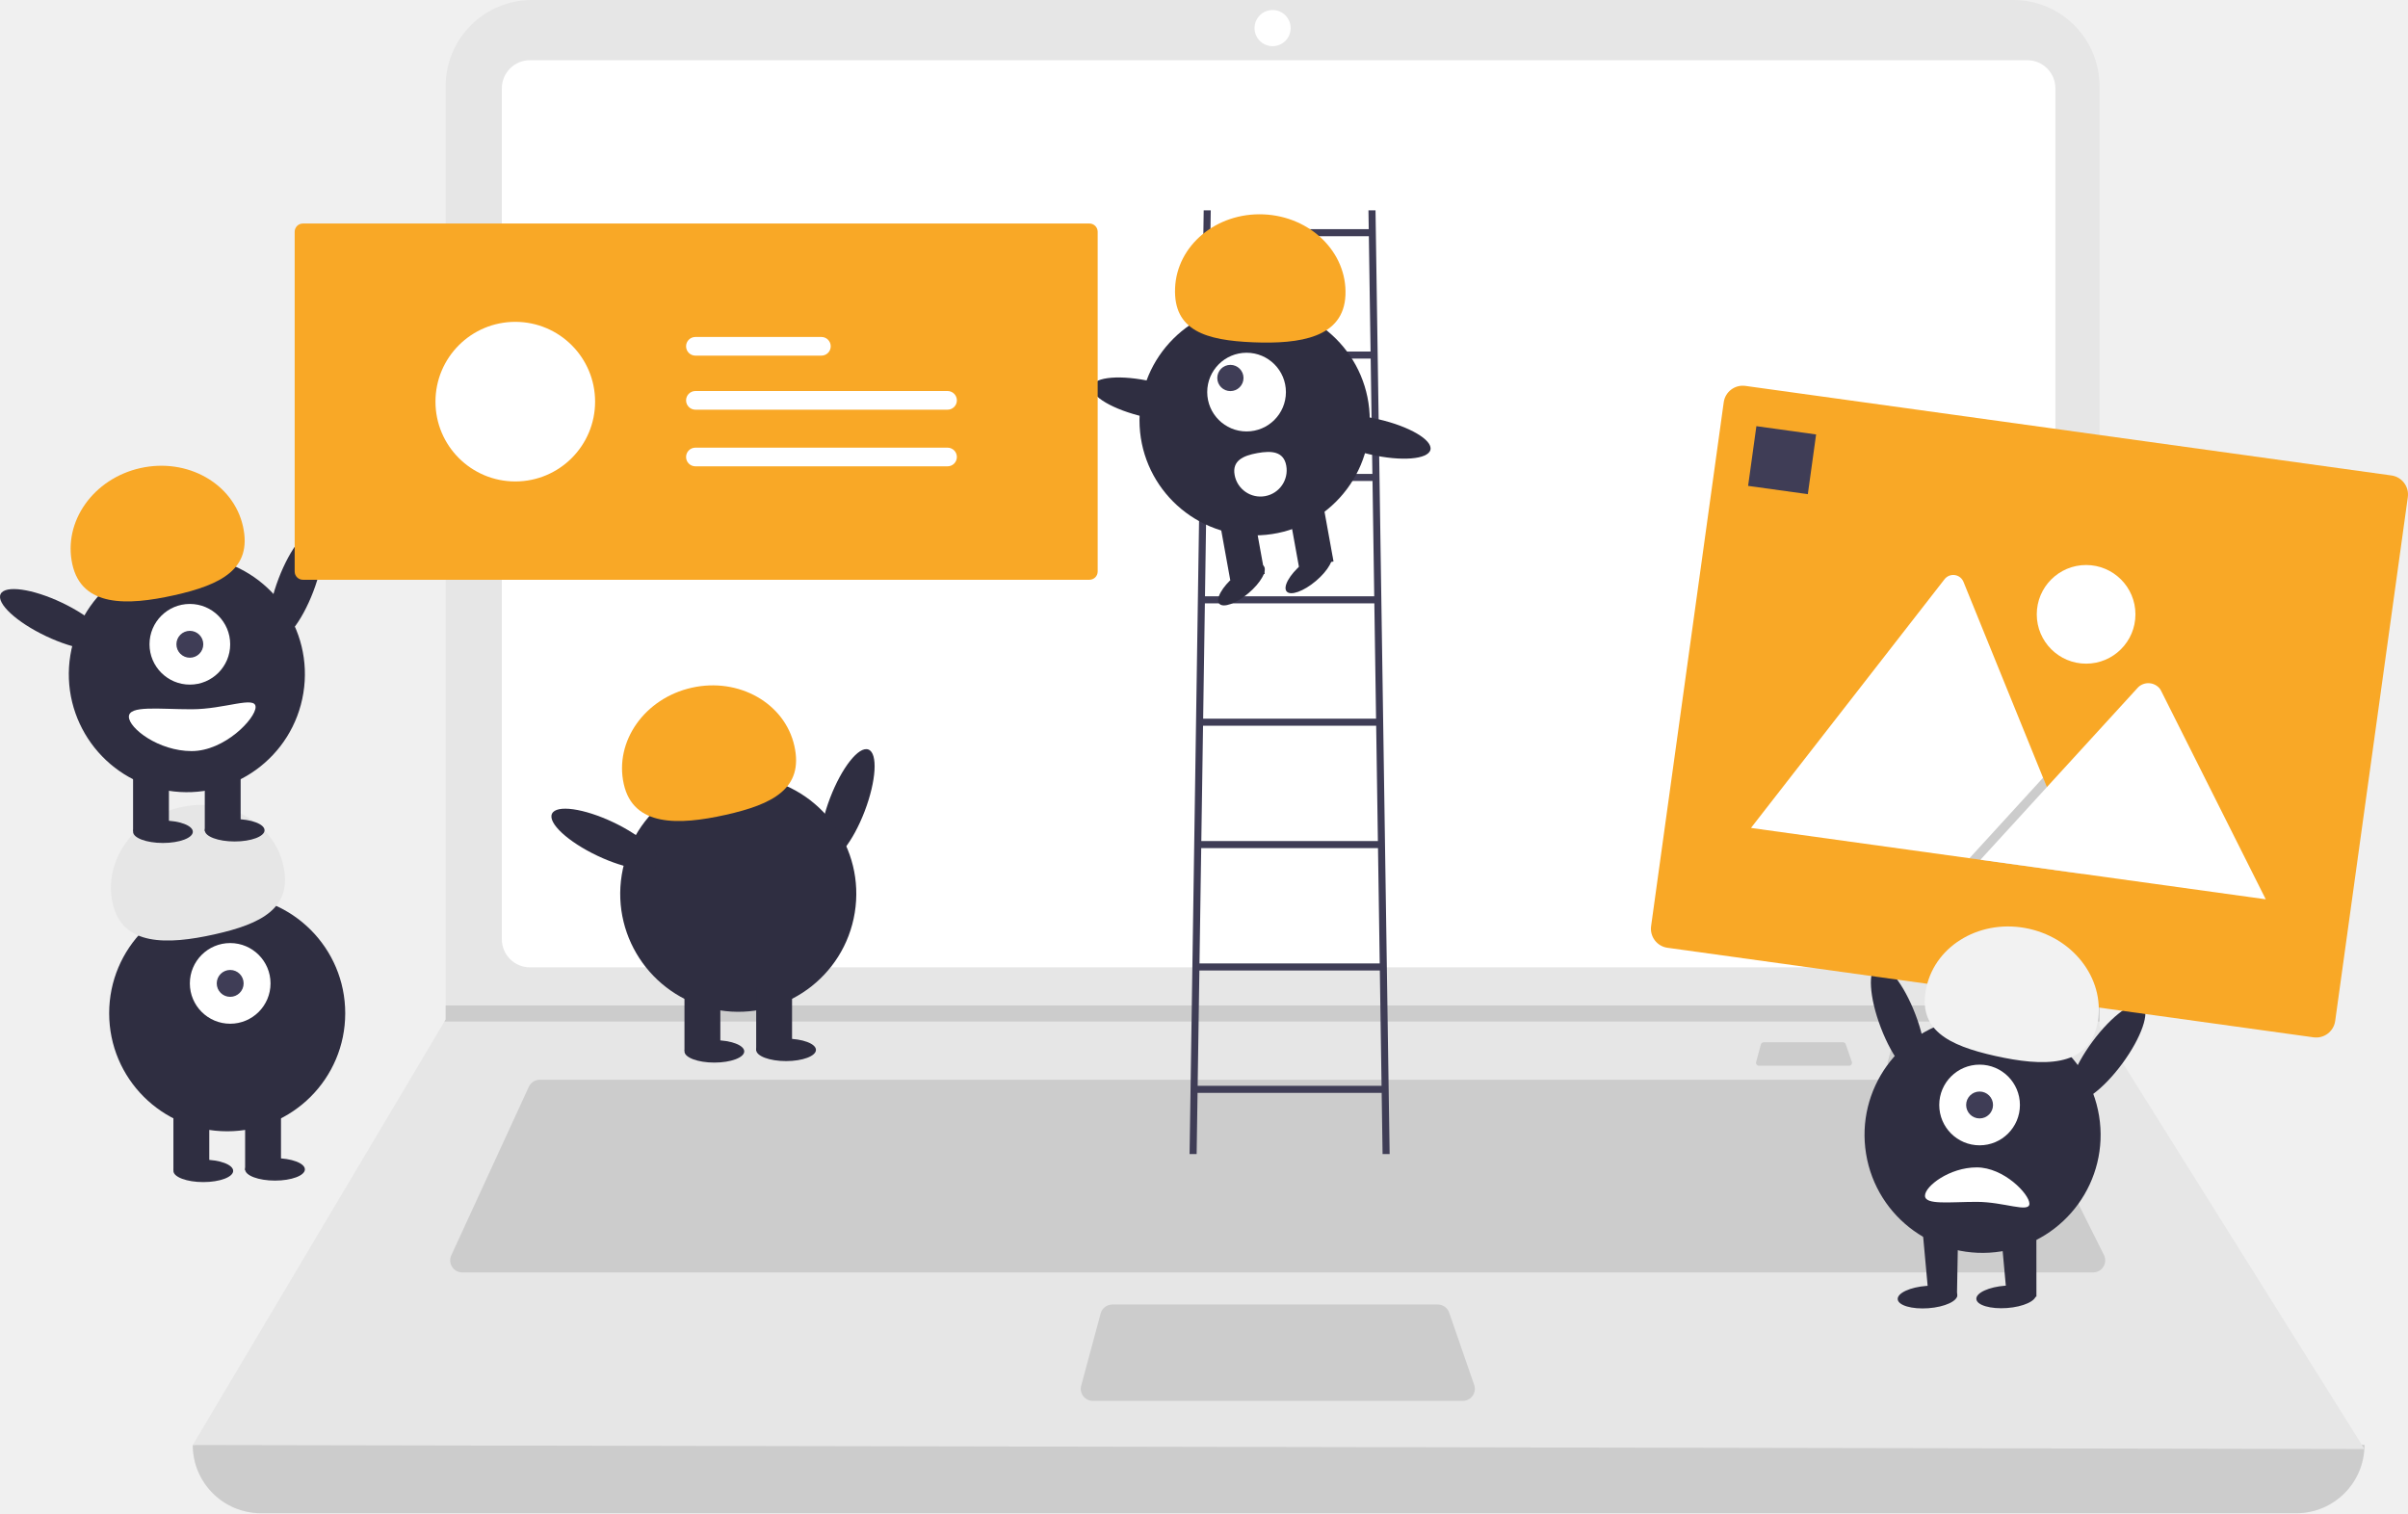
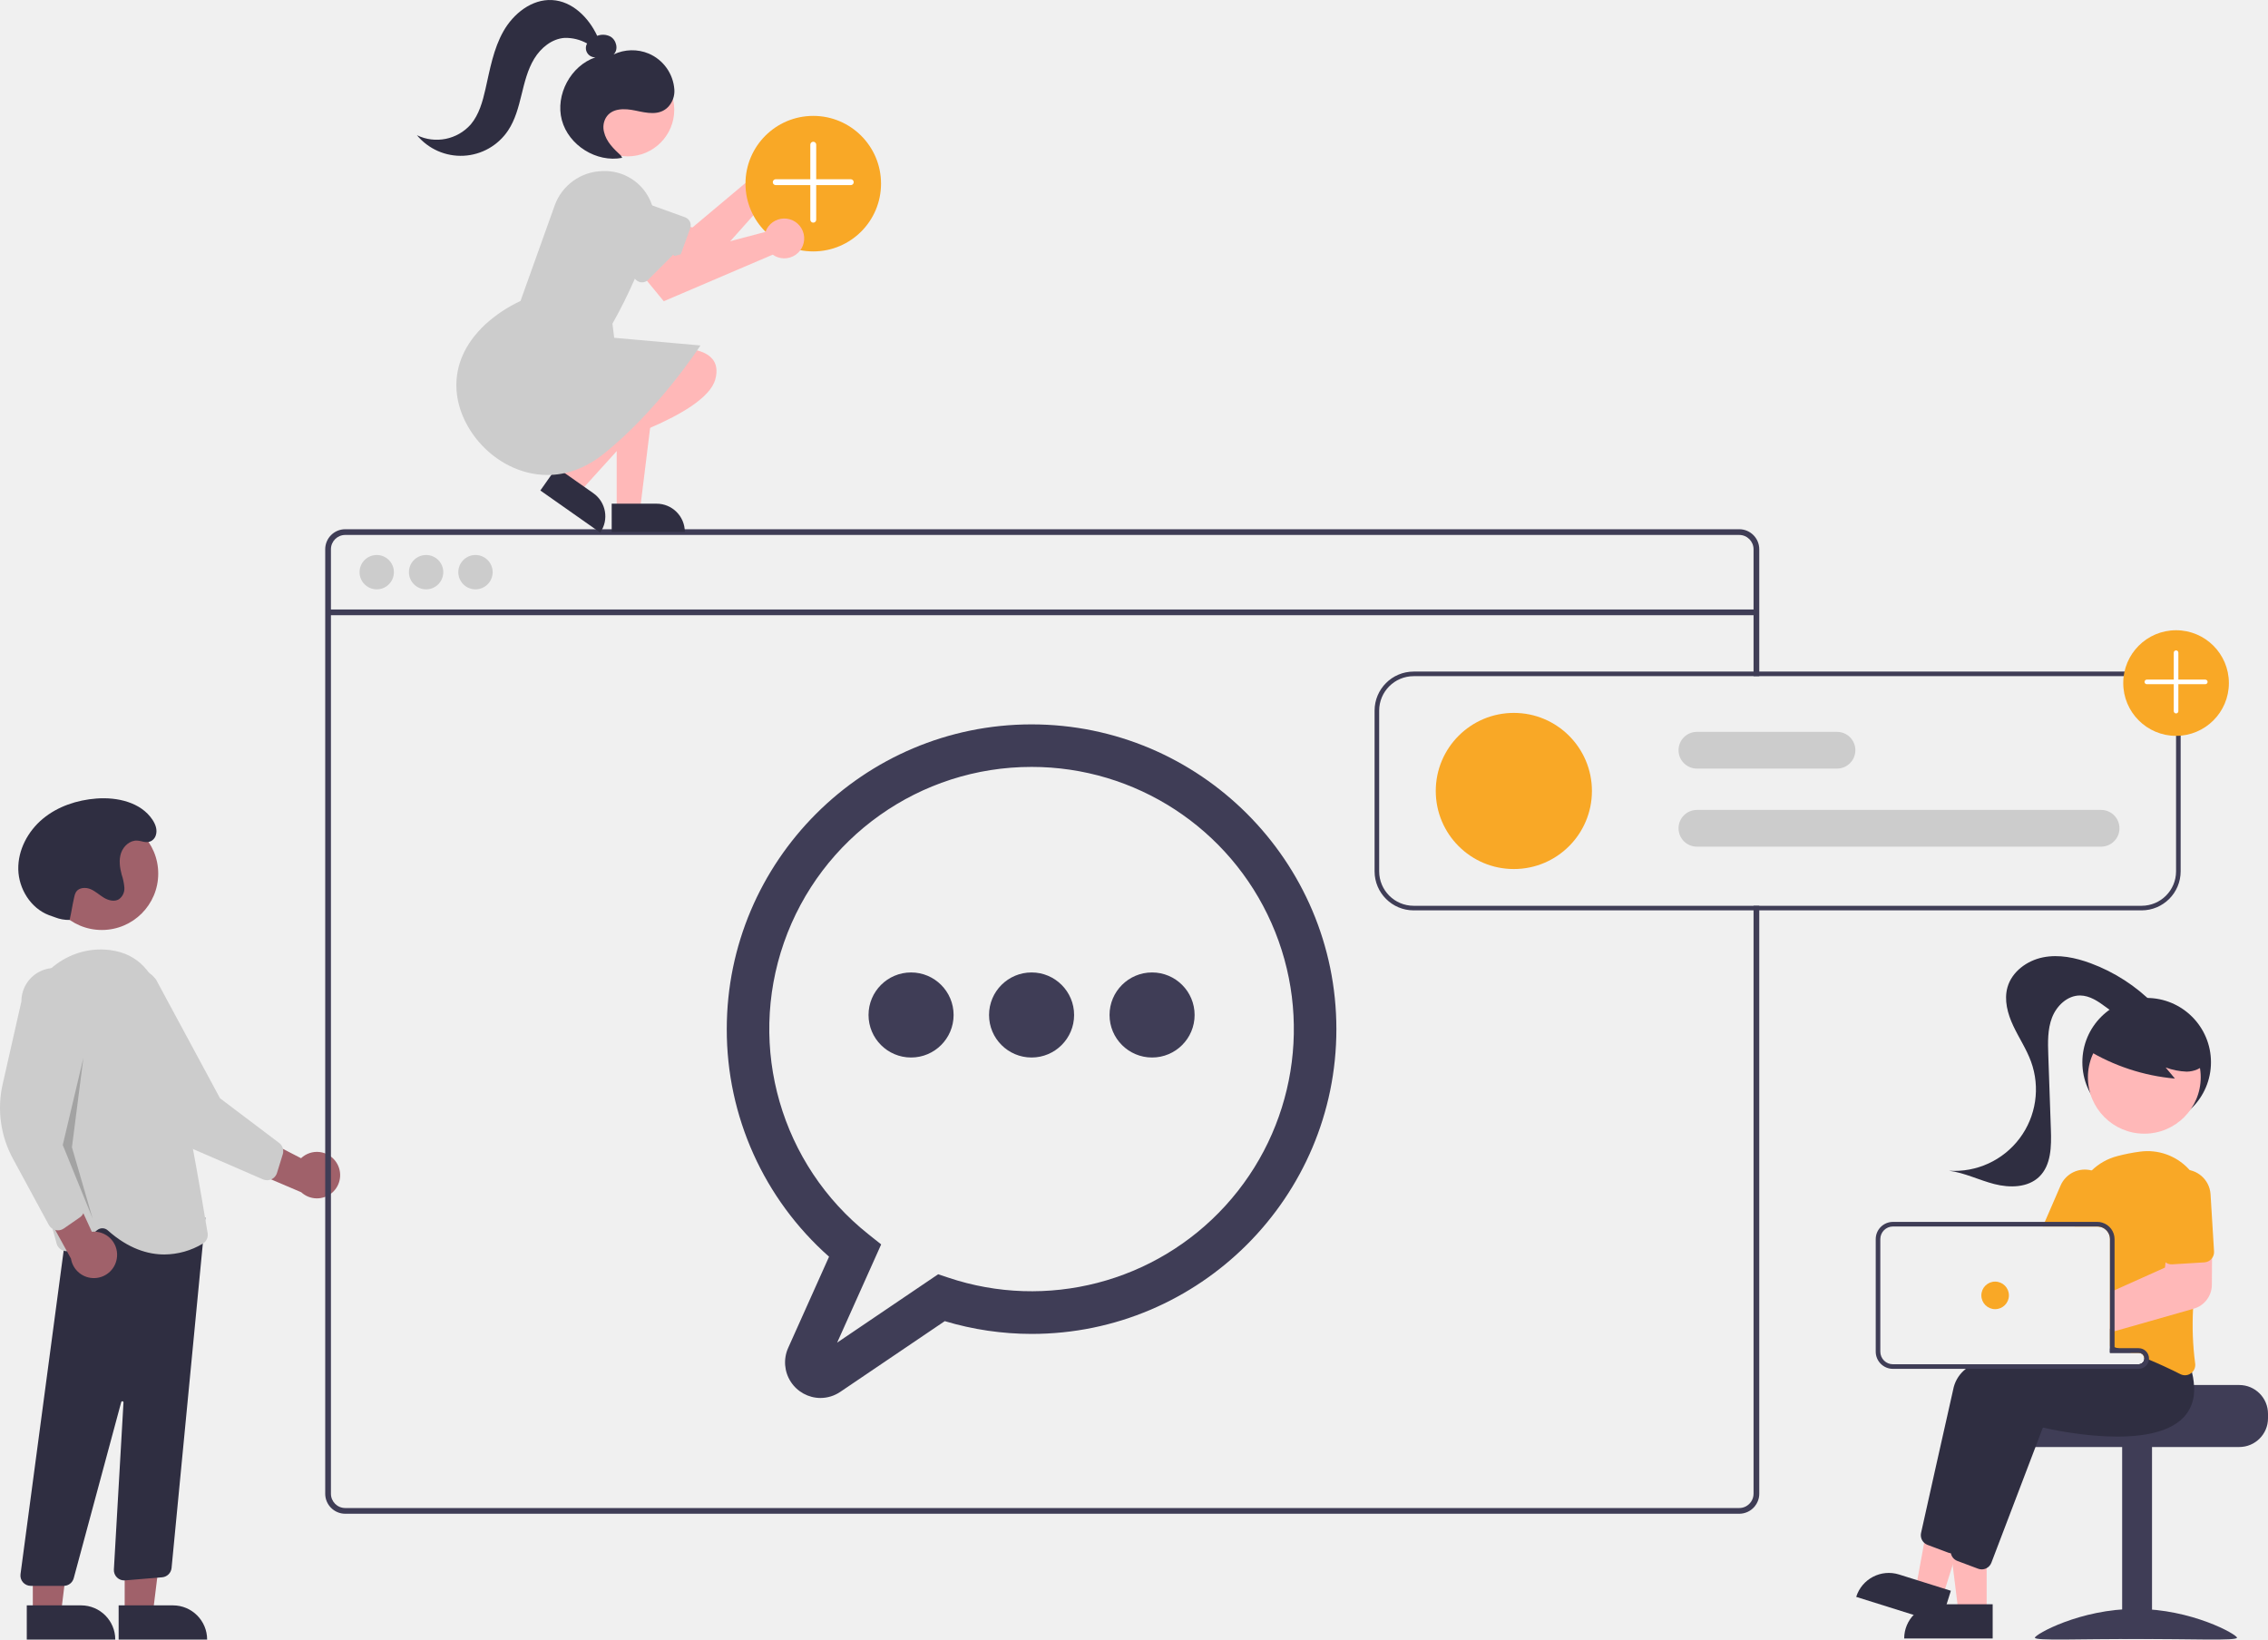
- <svg xmlns="http://www.w3.org/2000/svg" id="f241e7b9-92bc-4a39-8e1f-dd6f59c49ece" data-name="Layer 1" width="878.64" height="552.215" viewBox="0 0 878.64 552.215">
-   <path d="M998.543,726.107H255.909a24.901,24.901,0,0,1-24.901-24.901v0q403.807-46.93,792.435,0v0A24.901,24.901,0,0,1,998.543,726.107Z" transform="translate(-160.6798 -173.8927)" fill="#ccc" />
-   <path d="M1023.444,702.671,231.008,701.206l91.84-154.532.439-.732V205.37a31.475,31.475,0,0,1,31.478-31.478H895.292a31.475,31.475,0,0,1,31.478,31.478v342.915Z" transform="translate(-160.6798 -173.8927)" fill="#e6e6e6" />
-   <path d="M354.048,195.864a10.265,10.265,0,0,0-10.253,10.253V516.647a10.265,10.265,0,0,0,10.253,10.253H900.404a10.266,10.266,0,0,0,10.253-10.253V206.117a10.265,10.265,0,0,0-10.253-10.253Z" transform="translate(-160.6798 -173.8927)" fill="#fff" />
-   <path d="M357.639,567.913a4.406,4.406,0,0,0-3.992,2.558l-28.299,61.52a4.394,4.394,0,0,0,3.992,6.231H924.45a4.394,4.394,0,0,0,3.929-6.36l-30.76-61.52a4.372,4.372,0,0,0-3.929-2.429Z" transform="translate(-160.6798 -173.8927)" fill="#ccc" />
-   <circle cx="464.349" cy="10.253" r="6.591" fill="#fff" />
-   <path d="M566.534,649.94a4.401,4.401,0,0,0-4.243,3.251l-7.099,26.366a4.394,4.394,0,0,0,4.243,5.537H694.433a4.393,4.393,0,0,0,4.151-5.832l-9.126-26.366a4.397,4.397,0,0,0-4.153-2.957Z" transform="translate(-160.6798 -173.8927)" fill="#ccc" />
-   <polygon points="766.09 366.922 766.09 372.782 162.169 372.782 162.623 372.049 162.623 366.922 766.09 366.922" fill="#ccc" />
-   <path d="M852.227,554.237a1.072,1.072,0,0,0-1.033.792l-1.729,6.42a1.07,1.07,0,0,0,1.033,1.348H883.372a1.07,1.07,0,0,0,1.011-1.42l-2.222-6.42a1.071,1.071,0,0,0-1.011-.72Z" transform="translate(-160.6798 -173.8927)" fill="#ccc" />
-   <path d="M804.227,554.237a1.072,1.072,0,0,0-1.033.792l-1.729,6.42a1.07,1.07,0,0,0,1.033,1.348H835.372a1.07,1.07,0,0,0,1.011-1.42l-2.222-6.42a1.071,1.071,0,0,0-1.011-.72Z" transform="translate(-160.6798 -173.8927)" fill="#ccc" />
-   <path d="M665.161,595.032h2.576l-5.153-344.388h-2.576l.103,6.871H602.364l.103-6.871h-2.576l-5.153,344.388h2.576l.334-22.329h67.179Zm-3.714-248.2H601.028l.63-42.082h59.16Zm.039,2.576.63,42.082h-61.756l.63-42.082Zm.668,44.659.63,42.082H599.691l.63-42.082Zm.668,44.659.63,42.082H599.023l.63-42.082Zm.668,44.659.63,42.082H598.355l.63-42.082ZM660.15,260.091l.63,42.082H601.696l.63-42.082ZM597.687,570.126l.63-42.082h65.842l.63,42.082Z" transform="translate(-160.6798 -173.8927)" fill="#3f3d56" />
-   <circle cx="457.794" cy="153.358" r="42.012" fill="#2f2e41" />
-   <rect x="632.562" y="357.238" width="12.763" height="22.867" transform="translate(-216.1336 -54.17899) rotate(-10.26106)" fill="#2f2e41" />
-   <rect x="607.444" y="361.785" width="12.763" height="22.867" transform="translate(-217.3453 -58.58065) rotate(-10.26106)" fill="#2f2e41" />
-   <ellipse cx="613.672" cy="387.298" rx="10.636" ry="3.989" transform="translate(-265.6056 314.4538) rotate(-40.26106)" fill="#2f2e41" />
-   <ellipse cx="638.267" cy="382.846" rx="10.636" ry="3.989" transform="translate(-256.9018 329.2941) rotate(-40.26106)" fill="#2f2e41" />
-   <circle cx="454.853" cy="143.081" r="14.359" fill="#fff" />
-   <circle cx="448.952" cy="137.934" r="4.786" fill="#3f3d56" />
-   <path d="M651.616,281.545c.632-15.554-12.773-28.728-29.941-29.425s-31.597,11.346-32.229,26.9,11.302,19.087,28.47,19.785S650.984,297.099,651.616,281.545Z" transform="translate(-160.6798 -173.8927)" fill="#f9a826" />
-   <ellipse cx="579.682" cy="319.596" rx="6.594" ry="21.006" transform="translate(-22.02934 639.3272) rotate(-77.0899)" fill="#2f2e41" />
-   <ellipse cx="662.15" cy="333.311" rx="6.594" ry="21.006" transform="translate(28.6462 730.3615) rotate(-77.0899)" fill="#2f2e41" />
-   <path d="M630.013,343.807a9.572,9.572,0,1,1-18.835,3.429l-.003-.018c-.942-5.202,3.08-7.043,8.283-7.985S629.071,338.605,630.013,343.807Z" transform="translate(-160.6798 -173.8927)" fill="#fff" />
-   <ellipse cx="469.866" cy="467.526" rx="21.534" ry="6.76" transform="translate(-295.2829 565.6119) rotate(-69.08217)" fill="#2f2e41" />
-   <circle cx="430.059" cy="500.048" r="43.067" transform="translate(-293.1005 670.5622) rotate(-80.78252)" fill="#2f2e41" />
-   <rect x="249.753" y="359.955" width="13.084" height="23.442" fill="#2f2e41" />
-   <rect x="275.921" y="359.955" width="13.084" height="23.442" fill="#2f2e41" />
-   <ellipse cx="260.656" cy="383.67" rx="10.903" ry="4.089" fill="#2f2e41" />
-   <ellipse cx="286.824" cy="383.125" rx="10.903" ry="4.089" fill="#2f2e41" />
-   <path d="M388.282,459.997c-3.477-15.574,7.639-31.31,24.829-35.149s33.944,5.675,37.422,21.249-7.915,21.318-25.105,25.156S391.759,475.571,388.282,459.997Z" transform="translate(-160.6798 -173.8927)" fill="#f9a826" />
-   <ellipse cx="381.55" cy="480.065" rx="6.76" ry="21.534" transform="translate(-376.387 445.1919) rotate(-64.62574)" fill="#2f2e41" />
-   <circle cx="82.901" cy="369.763" r="43.067" fill="#2f2e41" />
-   <rect x="63.275" y="403.563" width="13.084" height="23.442" fill="#2f2e41" />
-   <rect x="89.443" y="403.563" width="13.084" height="23.442" fill="#2f2e41" />
-   <ellipse cx="74.178" cy="427.277" rx="10.903" ry="4.089" fill="#2f2e41" />
-   <ellipse cx="100.346" cy="426.732" rx="10.903" ry="4.089" fill="#2f2e41" />
-   <circle cx="83.991" cy="358.86" r="14.719" fill="#fff" />
-   <circle cx="83.991" cy="358.86" r="4.906" fill="#3f3d56" />
-   <path d="M201.804,503.604c-3.477-15.574,7.639-31.31,24.829-35.149s33.944,5.675,37.422,21.249-7.915,21.318-25.105,25.156S205.281,519.178,201.804,503.604Z" transform="translate(-160.6798 -173.8927)" fill="#e6e6e6" />
-   <ellipse cx="268.669" cy="387.383" rx="21.534" ry="6.76" transform="translate(-349.786 326.1453) rotate(-69.08217)" fill="#2f2e41" />
-   <circle cx="228.861" cy="419.905" r="43.067" transform="translate(-382.9613 404.6576) rotate(-80.78252)" fill="#2f2e41" />
-   <rect x="48.556" y="279.812" width="13.084" height="23.442" fill="#2f2e41" />
-   <rect x="74.723" y="279.812" width="13.084" height="23.442" fill="#2f2e41" />
-   <ellipse cx="59.459" cy="303.527" rx="10.903" ry="4.089" fill="#2f2e41" />
-   <ellipse cx="85.627" cy="302.982" rx="10.903" ry="4.089" fill="#2f2e41" />
-   <circle cx="69.272" cy="235.11" r="14.719" fill="#fff" />
-   <circle cx="69.272" cy="235.11" r="4.906" fill="#3f3d56" />
-   <path d="M187.085,379.854c-3.477-15.574,7.639-31.31,24.829-35.149s33.944,5.675,37.422,21.249-7.915,21.318-25.105,25.156S190.562,395.428,187.085,379.854Z" transform="translate(-160.6798 -173.8927)" fill="#f9a826" />
-   <ellipse cx="180.353" cy="399.922" rx="6.76" ry="21.534" transform="translate(-418.9539 217.6053) rotate(-64.62574)" fill="#2f2e41" />
-   <path d="M207.707,435.442c0,4.215,10.853,12.539,22.897,12.539s23.335-11.867,23.335-16.082-11.292.818-23.335.818S207.707,431.227,207.707,435.442Z" transform="translate(-160.6798 -173.8927)" fill="#fff" />
-   <path d="M271.204,255.461a3.003,3.003,0,0,0-3,3v124a3.003,3.003,0,0,0,3,3h287a3.003,3.003,0,0,0,3-3v-124a3.003,3.003,0,0,0-3-3Z" transform="translate(-160.6798 -173.8927)" fill="#f9a826" />
-   <circle cx="188.018" cy="146.569" r="29.121" fill="#fff" />
-   <path id="b71acdfd-6a55-428e-917a-53f192cb0203" data-name="Path 40" d="M414.423,316.587a3.405,3.405,0,0,0,0,6.81h91.946a3.405,3.405,0,1,0,.112-6.81q-.056-.001-.112,0Z" transform="translate(-160.6798 -173.8927)" fill="#fff" />
-   <path id="ad4fbcfa-41b0-45f9-a593-23b6dc3fe165" data-name="Path 40" d="M414.423,296.86a3.405,3.405,0,0,0,0,6.81H460.339a3.405,3.405,0,1,0,.112-6.81q-.056-.001-.112,0Z" transform="translate(-160.6798 -173.8927)" fill="#fff" />
-   <path id="bce2a7cd-a325-424d-9b3a-f63d1dad5aba" data-name="Path 40" d="M414.423,337.253a3.405,3.405,0,0,0,0,6.81h91.946a3.405,3.405,0,1,0,.112-6.81q-.056-.001-.112,0Z" transform="translate(-160.6798 -173.8927)" fill="#fff" />
-   <ellipse cx="853.282" cy="546.503" rx="6.76" ry="21.534" transform="translate(-299.5601 166.7718) rotate(-20.91783)" fill="#2f2e41" />
-   <circle cx="884.09" cy="588.025" r="43.067" transform="translate(-243.4551 -24.68433) rotate(-9.21747)" fill="#2f2e41" />
-   <polygon points="743.035 447.932 729.952 447.932 732.512 476.005 743.058 473.14 743.035 447.932" fill="#2f2e41" />
-   <polygon points="714.512 448.005 701.428 448.005 703.988 476.078 714.058 473.14 714.512 448.005" fill="#2f2e41" />
-   <ellipse cx="863.998" cy="647.212" rx="10.903" ry="4.089" transform="translate(-205.5736 -109.1681) rotate(-4.18164)" fill="#2f2e41" />
-   <circle cx="722.319" cy="403.229" r="14.719" fill="#fff" />
-   <circle cx="722.319" cy="403.229" r="4.906" fill="#3f3d56" />
-   <ellipse cx="929.598" cy="558.041" rx="21.534" ry="6.76" transform="translate(-232.2512 800.3487) rotate(-53.5499)" fill="#2f2e41" />
-   <path d="M863.077,610.231c0-3.474,8.945-10.334,18.871-10.334s19.232,9.78,19.232,13.254-9.307-.674-19.232-.674S863.077,613.705,863.077,610.231Z" transform="translate(-160.6798 -173.8927)" fill="#fff" />
-   <path d="M1004.857,552.434,769.111,519.753a7.008,7.008,0,0,1-5.972-7.895l26.502-191.172a7.008,7.008,0,0,1,7.895-5.972l235.746,32.681a7.008,7.008,0,0,1,5.972,7.895L1012.751,546.462A7.008,7.008,0,0,1,1004.857,552.434Z" transform="translate(-160.6798 -173.8927)" fill="#f9a826" />
-   <path d="M920.402,492.772,800.048,476.088a2.477,2.477,0,0,1-.445-.098l70.591-90.706a4.024,4.024,0,0,1,6.938.962l29.029,71.462,1.391,3.42Z" transform="translate(-160.6798 -173.8927)" fill="#fff" />
-   <polygon points="759.722 318.879 718.63 313.183 742.864 286.679 744.609 284.77 745.481 283.815 746.872 287.235 759.722 318.879" opacity="0.2" style="isolation:isolate" />
-   <path d="M987.415,502.062,883.318,487.631l24.234-26.504,1.744-1.909,31.579-34.54a5.37,5.37,0,0,1,7.961.622,4.796,4.796,0,0,1,.313.524Z" transform="translate(-160.6798 -173.8927)" fill="#fff" />
-   <circle cx="761.186" cy="224.184" r="18" fill="#fff" />
-   <rect x="799.941" y="330.812" width="22" height="22" transform="matrix(0.99053, 0.13732, -0.13732, 0.99053, -106.062, -282.0096)" fill="#3f3d56" />
-   <path d="M925.866,547.973c3.477-15.574-7.639-31.31-24.829-35.149s-33.944,5.675-37.422,21.249,7.915,21.318,25.105,25.156S922.389,563.547,925.866,547.973Z" transform="translate(-160.6798 -173.8927)" fill="#f2f2f2" />
-   <ellipse cx="892.69" cy="647.142" rx="10.903" ry="4.089" transform="translate(-205.4922 -107.0761) rotate(-4.18164)" fill="#2f2e41" />
+ <svg xmlns="http://www.w3.org/2000/svg" id="ae7a9edd-cd64-4e9d-bfd2-214d077cf3c5" data-name="Layer 1" viewBox="0 0 987.587 714.028">
+   <path d="M252.615,599.14a10.056,10.056,0,0,0-15.32-1.744l-31.754-16.39,1.974,18.464,29.852,12.734a10.11,10.11,0,0,0,15.249-13.064Z" transform="translate(-106.2065 -92.98608)" fill="#a0616a" />
+   <path d="M224.395,606.572a4.505,4.505,0,0,1-3.669.039L190.564,593.527a46.373,46.373,0,0,1-23.462-22.698l-15.857-33.471a14.497,14.497,0,1,1,22.901-17.781l27.873,51.714,25.737,19.442a4.515,4.515,0,0,1,1.587,4.921l-2.526,8.159a4.506,4.506,0,0,1-1.524,2.211A4.455,4.455,0,0,1,224.395,606.572Z" transform="translate(-106.2065 -92.98608)" fill="#ccc" />
+   <circle cx="44.34" cy="380.447" r="24.561" fill="#a0616a" />
+   <polygon points="54.289 702.644 66.548 702.643 72.381 655.355 54.286 655.356 54.289 702.644" fill="#a0616a" />
+   <path d="M157.868,792.126h38.531a0,0,0,0,1,0,0V807.013a0,0,0,0,1,0,0H172.755a14.887,14.887,0,0,1-14.887-14.887v0A0,0,0,0,1,157.868,792.126Z" transform="translate(248.097 1506.145) rotate(179.9974)" fill="#2f2e41" />
+   <polygon points="14.289 702.644 26.548 702.643 32.381 655.355 14.286 655.356 14.289 702.644" fill="#a0616a" />
+   <path d="M117.868,792.126h38.531a0,0,0,0,1,0,0V807.013a0,0,0,0,1,0,0H132.755a14.887,14.887,0,0,1-14.887-14.887v0a0,0,0,0,1,0,0Z" transform="translate(168.097 1506.147) rotate(179.9974)" fill="#2f2e41" />
+   <path d="M116.214,782.094a4.499,4.499,0,0,1-1.075-3.559l21.465-160.985,53.329,9.057,5.691-3.415L180.906,775.936a4.512,4.512,0,0,1-4.096,3.964l-16.148,1.346a4.499,4.499,0,0,1-4.866-4.742l4.181-72.742a.5.5,0,0,0-.982-.16l-20.683,76.7a4.508,4.508,0,0,1-4.345,3.329H119.6A4.498,4.498,0,0,1,116.214,782.094Z" transform="translate(-106.2065 -92.98608)" fill="#2f2e41" />
+   <path d="M153.147,628.819a3.533,3.533,0,0,0-4.516-.188l-10.662,8.293a4.496,4.496,0,0,1-7.087-2.307c-5.23-18.315-17.078-64.418-14.159-96.866,1.655-18.393,17.537-32.371,35.405-31.198,12.216.814,20.252,7.861,23.886,20.944,8.923,32.122,18.728,91.044,20.603,102.53a4.48,4.48,0,0,1-2.136,4.589,32.939,32.939,0,0,1-16.692,4.697C170.669,639.313,162.132,636.834,153.147,628.819Z" transform="translate(-106.2065 -92.98608)" fill="#ccc" />
+   <path d="M157.17,640.245a10.056,10.056,0,0,0-10.979-10.827l-14.872-32.493-9.842,15.747,15.631,28.442a10.11,10.11,0,0,0,20.061-.869Z" transform="translate(-106.2065 -92.98608)" fill="#a0616a" />
+   <path d="M130.377,628.678a4.505,4.505,0,0,1-2.911-2.233L111.807,597.536a46.374,46.374,0,0,1-4.454-32.339l8.178-36.123a14.497,14.497,0,1,1,28.993.142l-9.981,57.893,8.254,31.181a4.515,4.515,0,0,1-1.789,4.852l-7.023,4.861a4.506,4.506,0,0,1-2.564.8A4.455,4.455,0,0,1,130.377,628.678Z" transform="translate(-106.2065 -92.98608)" fill="#ccc" />
+   <polygon points="36.325 460.644 27.325 498.644 40.325 530.644 31.325 499.644 36.325 460.644" opacity="0.2" />
+   <path d="M136.531,493.63a16.539,16.539,0,0,1-6.388-1.156c-.894-.345-1.822-.628-2.715-.973-7.882-3.045-13.074-11.439-13.26-19.886s4.189-16.646,10.685-22.05,14.91-8.177,23.335-8.819c9.075-.691,19.294,1.61,24.365,9.168,1.35,2.012,2.294,4.453,1.494,6.882a4.404,4.404,0,0,1-1.241,1.906c-2.265,2.015-4.522.5-6.831.366-3.173-.184-6.023,2.385-7.048,5.394s-.573,6.322.254,9.391a23.459,23.459,0,0,1,1.183,5.71,5.741,5.741,0,0,1-2.379,5.055c-1.983,1.199-4.587.505-6.571-.692s-3.698-2.86-5.842-3.741-5.022-.685-6.27,1.267a6.935,6.935,0,0,0-.793,2.289c-1.118,5.095-.861,4.795-1.98,9.89Z" transform="translate(-106.2065 -92.98608)" fill="#2f2e41" />
+   <path d="M863.54,323.466h-607a8.728,8.728,0,0,0-8.72,8.72v411.32a8.728,8.728,0,0,0,8.72,8.72h607a8.712,8.712,0,0,0,6.63-3.06,2.04,2.04,0,0,0,.19-.24,8.165,8.165,0,0,0,1.25-2.11,8.499,8.499,0,0,0,.66-3.31v-256.05h-2.49v256.05a6.179,6.179,0,0,1-1.03,3.42,6.453,6.453,0,0,1-2.36,2.12,6.182,6.182,0,0,1-2.85.69h-607a6.238,6.238,0,0,1-6.23-6.23v-411.32a6.238,6.238,0,0,1,6.23-6.23h607a6.239,6.239,0,0,1,6.24,6.23v55.27H872.27v-55.27A8.729,8.729,0,0,0,863.54,323.466Z" transform="translate(-106.2065 -92.98608)" fill="#3f3d56" />
+   <rect x="142.855" y="265.433" width="621.957" height="2.493" fill="#3f3d56" />
+   <circle cx="164.044" cy="249.18" r="7.478" fill="#ccc" />
+   <circle cx="185.544" cy="249.18" r="7.478" fill="#ccc" />
+   <circle cx="207.045" cy="249.18" r="7.478" fill="#ccc" />
+   <path d="M463.463,701.81a15.479,15.479,0,0,1-14.066-21.782l17.816-39.75a131.986,131.986,0,0,1-44.541-99.096c0-73.185,59.541-132.727,132.727-132.727s132.727,59.542,132.727,132.727S628.584,673.91,555.398,673.91a131.985,131.985,0,0,1-37.798-5.567l-45.47,30.782A15.433,15.433,0,0,1,463.463,701.81ZM555.398,426.976a114.141,114.141,0,0,0-71.106,203.479l5.613,4.476-19.17,42.773,43.991-29.782,4.344,1.459A114.175,114.175,0,1,0,555.398,426.976Z" transform="translate(-106.2065 -92.98608)" fill="#3f3d56" />
+   <circle cx="449.192" cy="442.024" r="18.52" fill="#3f3d56" />
+   <circle cx="396.718" cy="442.024" r="18.52" fill="#3f3d56" />
+   <circle cx="501.665" cy="442.024" r="18.52" fill="#3f3d56" />
+   <path d="M1021.118,461.708h-176a8,8,0,1,1,0-16h176a8,8,0,0,1,0,16Z" transform="translate(-106.2065 -92.98608)" fill="#ccc" />
+   <path d="M906.118,427.708h-61a8,8,0,1,1,0-16h61a8,8,0,0,1,0,16Z" transform="translate(-106.2065 -92.98608)" fill="#ccc" />
+   <circle cx="659.195" cy="344.47" r="34" fill="#f9a826" />
+   <path d="M1038.76,385.456h-317a17.024,17.024,0,0,0-17,17v70a17.024,17.024,0,0,0,17,17h317a17.024,17.024,0,0,0,17-17v-70A17.024,17.024,0,0,0,1038.76,385.456Zm15,87a15.018,15.018,0,0,1-15,15h-317a15.018,15.018,0,0,1-15-15v-70a15.018,15.018,0,0,1,15-15h317a15.018,15.018,0,0,1,15,15Z" transform="translate(-106.2065 -92.98608)" fill="#3f3d56" />
+   <circle cx="947.554" cy="297.47" r="23" fill="#f9a826" />
+   <path d="M1053.053,403.391a.996.996,0,0,1-.293-.707V377.228a1.0 1,0,1,1,2,0V402.684a1,1,0,0,1-1.707.707Z" transform="translate(-106.2065 -92.98608)" fill="#fff" />
+   <path d="M1040.325,390.663a1,1,0,0,1,.707-1.707h25.456a1.0 1,0,1,1,0,2h-25.456A.996.996,0,0,1,1040.325,390.663Z" transform="translate(-106.2065 -92.98608)" fill="#fff" />
+   <path d="M1081.294,696.163h-48.01c0,1.38-49.48,2.5-49.48,2.5a12.86,12.86,0,0,0-2.11,2,12.41,12.41,0,0,0-2.9,8v2a12.505,12.505,0,0,0,12.5,12.5h90a12.511,12.511,0,0,0,12.5-12.5v-2A12.517,12.517,0,0,0,1081.294,696.163Z" transform="translate(-106.2065 -92.98608)" fill="#3f3d56" />
+   <rect x="924.082" y="629.68" width="13" height="84" fill="#3f3d56" />
+   <path d="M1080.289,806.209c0,1.405-19.699.543-44,.543s-44,.861-44-.543,19.699-12.543,44-12.543S1080.289,804.805,1080.289,806.209Z" transform="translate(-106.2065 -92.98608)" fill="#3f3d56" />
+   <circle cx="934.753" cy="462.608" r="28" fill="#2f2e41" />
+   <polygon points="865.073 702.175 852.813 702.174 846.98 654.886 865.075 654.887 865.073 702.175" fill="#ffb8b8" />
+   <path d="M844.056,698.671h23.644a0,0,0,0,1,0,0v14.887a0,0,0,0,1,0,0H829.169a0,0,0,0,1,0,0v0A14.887,14.887,0,0,1,844.056,698.671Z" fill="#2f2e41" />
+   <polygon points="845.935 695.332 834.238 691.661 842.83 644.796 860.094 650.214 845.935 695.332" fill="#ffb8b8" />
+   <path d="M930.708,779.653H954.352a0,0,0,0,1,0,0v14.887a0,0,0,0,1,0,0H915.821a0,0,0,0,1,0,0v0A14.887,14.887,0,0,1,930.708,779.653Z" transform="translate(172.3638 -336.8571) rotate(17.42262)" fill="#2f2e41" />
+   <path d="M1048.46,687.965a37.872,37.872,0,0,0-1.52-7.02l-2.29-2.88-5.96-7.48-.26.01c-.44.02-2.271.12-5.1.34h-.03c-1.75.14-3.89.32-6.32.55-.64.07-1.31.13-2,.2v10.44h12.5a2.504,2.504,0,0,1,2.48,2.18c.01.11.02.21.02.32a2.501,2.501,0,0,1-2.5,2.5h-72.6a28.404,28.404,0,0,0-2.66,2,14.882,14.882,0,0,0-5.25,7.86c-4.24,18.64-11.97,53.4-14.25,63.61a4.538,4.538,0,0,0,1.35,4.28,4.436,4.436,0,0,0,1.47.91l9.02,3.38a4.792,4.792,0,0,0,1.15.27c.05,0,.09.01.14.01a2.614,2.614,0,0,0,.28.01,4.532,4.532,0,0,0,4.21-2.9l7.12-18.68,10.97-28.8,4.34-11.39c5.03,1.18,47.23,10.52,61.36-4.53a16.068,16.068,0,0,0,3.24-5.11A20.802,20.802,0,0,0,1048.46,687.965Z" transform="translate(-106.2065 -92.98608)" fill="#2f2e41" />
+   <path d="M1060.7,690.685c-.22-.89-.47-1.81-.76-2.74l-8.25-10.36-.26.01c-.52.03-2.99.16-6.78.47-4.3.36-10.31.94-17.06,1.85-.2.02-.41.05-.61.08-.66.09-1.33.18-2,.28v1.85h12.5a2.504,2.504,0,0,1,2.48,2.18c.01.11.02.21.02.32a2.501,2.501,0,0,1-2.5,2.5H993.3c-1.93.63-3.79,1.29-5.57,2-9.34,3.7-16.33,8.55-17.76,14.86-.48,2.12-1.01,4.45-1.57,6.93-2.08,9.22-4.61,20.51-6.9,30.77v.01c-.47,2.12-.94,4.18-1.39,6.18-1.91,8.6-3.53,15.89-4.39,19.72-.02.11-.04.21-.06.32v.02a4.667,4.667,0,0,0,.28,2.29l.01.01v.01a4.43,4.43,0,0,0,1.3,1.79,4.593,4.593,0,0,0,1.29.75l9.02,3.38a4.58,4.58,0,0,0,1.57.29,4.435,4.435,0,0,0,2.15-.55,4.501,4.501,0,0,0,2.06-2.35l19.42-50.96,3.01-7.91c5.03,1.18,47.23,10.51,61.36-4.53a16.891,16.891,0,0,0,4.48-11.07A29.687,29.687,0,0,0,1060.7,690.685Z" transform="translate(-106.2065 -92.98608)" fill="#2f2e41" />
+   <path d="M1059.59,602.465c-.16-.19-.33-.38-.51-.56a24.472,24.472,0,0,0-20.97-7.39,79.362,79.362,0,0,0-9.91,1.95,24.981,24.981,0,0,0-11.18,6.27,24.414,24.414,0,0,0-7.41,18.2c.04,1.37.05,2.77.03,4.19,0,.66-.01,1.33-.02,2h9.86a5.32,5.32,0,0,1,1.27.15,5.511,5.511,0,0,1,4.23,5.35v46.52c.67.19,1.34.38,2,.58.21.07.41.13.61.19.23.07.46.14.68.21q3.045.945,5.95,2h3.26a2.504,2.504,0,0,1,2.48,2.18c.68.27,1.34.54,1.99.81,2.31.96,4.5,1.92,6.51,2.85,2.71,1.24,5.12,2.42,7.14,3.45a4.587,4.587,0,0,0,2.05.5,4.404,4.404,0,0,0,2.6-.86,5.529,5.529,0,0,0,.45-.37,4.505,4.505,0,0,0,1.37-3.98,128.086,128.086,0,0,1-.9-23.7c.28-6.65.88-13.47,1.66-20.06.42-3.57.89-7.07,1.38-10.44.47-3.22.97-6.31,1.46-9.23A24.607,24.607,0,0,0,1059.59,602.465Z" transform="translate(-106.2065 -92.98608)" fill="#f9a826" />
+   <path d="M1018.6,603.285a11.859,11.859,0,0,0-1.58-.55,11.499,11.499,0,0,0-13.54,6.53l-6.87,15.86-.86,2h23.73a5.32,5.32,0,0,1,1.27.15l.8-1.85,3.04-7.02A11.511,11.511,0,0,0,1018.6,603.285Z" transform="translate(-106.2065 -92.98608)" fill="#f9a826" />
+   <circle cx="933.729" cy="469.16" r="24.561" fill="#ffb8b8" />
+   <path d="M1014.933,550.079a88.591,88.591,0,0,0,38.326,12.628l-4.04-4.841a29.688,29.688,0,0,0,9.171,1.821c3.13-.049,6.41-1.254,8.186-3.832a9.342,9.342,0,0,0,.625-8.63,17.694,17.694,0,0,0-5.566-6.96,33.139,33.139,0,0,0-30.844-5.512,19.806,19.806,0,0,0-9.212,5.909c-2.328,2.872-6.811,5.432-5.619,8.932Z" transform="translate(-106.2065 -92.98608)" fill="#2f2e41" />
+   <path d="M1044.066,530.258a75.485,75.485,0,0,0-27.463-17.759c-6.639-2.459-13.865-3.979-20.805-2.582s-13.504,6.198-15.44,13.008c-1.583,5.568.052,11.564,2.509,16.806s5.738,10.102,7.725,15.54a35.468,35.468,0,0,1-35.689,47.562c6.819.914,13.105,4.119,19.771,5.825s14.533,1.59,19.486-3.185c5.241-5.052,5.346-13.267,5.092-20.542q-.565-16.222-1.13-32.445c-.192-5.515-.356-11.208,1.633-16.356s6.716-9.656,12.235-9.609c4.183.035,7.884,2.569,11.239,5.068s6.904,5.165,11.071,5.536,8.923-2.711,8.611-6.883Z" transform="translate(-106.2065 -92.98608)" fill="#2f2e41" />
+   <path d="M1064.21,632.505l-14.02.38-1.02,9.85-.23,2.28-21.96,9.86-2,.9v17.53l2-.57,6.32-1.8h.03l27.84-7.93.32-.09a10.879,10.879,0,0,0,7.86-10.35l.07-11.63.06-8.57Z" transform="translate(-106.2065 -92.98608)" fill="#ffb8b8" />
+   <path d="M1068.77,613.025a11.502,11.502,0,0,0-22.96,1.41l1.53,24.96a4.486,4.486,0,0,0,1.83,3.34,4.435,4.435,0,0,0,2.94.87l10.72-.66,3.25-.2a4.385,4.385,0,0,0,3.1-1.51,3.137,3.137,0,0,0,.24-.3,4.469,4.469,0,0,0,.88-2.96Z" transform="translate(-106.2065 -92.98608)" fill="#f9a826" />
+   <path d="M1028.27,680.125h-1.29v-.13c-.66.09-1.33.18-2,.28v1.85h9.24Q1031.31,681.075,1028.27,680.125Zm0,0h-1.29v-.13c-.66.09-1.33.18-2,.28v1.85h9.24Q1031.31,681.075,1028.27,680.125Zm9.21,0h-10.5v-47.5a7.511,7.511,0,0,0-5.43-7.2,7.051,7.051,0,0,0-2.07-.3h-89a7.509,7.509,0,0,0-7.5,7.5v49a7.503,7.503,0,0,0,7.5,7.5h107a4.505,4.505,0,0,0,4.47-4.01,3.903,3.903,0,0,0,.03-.49A4.507,4.507,0,0,0,1037.48,680.125Zm2.5,4.5a2.501,2.501,0,0,1-2.5,2.5h-107a5.503,5.503,0,0,1-5.5-5.5v-49a5.503,5.503,0,0,1,5.5-5.5h89a5.32,5.32,0,0,1,1.27.15,5.511,5.511,0,0,1,4.23,5.35v49.5h12.5a2.504,2.504,0,0,1,2.48,2.18C1039.97,684.415,1039.98,684.515,1039.98,684.625Zm-11.71-4.5h-1.29v-.13c-.66.09-1.33.18-2,.28v1.85h9.24Q1031.31,681.075,1028.27,680.125Z" transform="translate(-106.2065 -92.98608)" fill="#3f3d56" />
+   <circle cx="868.77" cy="564.141" r="6" fill="#f9a826" />
+   <path d="M439.06,164.354a8.701,8.701,0,0,0,.041,1.37l-31.402,26.354-9.364-3.391-6.964,13.464,20.474,9.745,34.33-38.524a8.676,8.676,0,1,0-7.114-9.018Z" transform="translate(-106.2065 -92.98608)" fill="#ffb8b8" />
+   <path d="M396.945,208.609l-30.324-10.945a11.159,11.159,0,1,1,7.577-20.993l30.324,10.945a3.719,3.719,0,0,1,2.236,4.761l-5.051,13.996a3.725,3.725,0,0,1-4.762,2.236Z" transform="translate(-106.2065 -92.98608)" fill="#ccc" />
+   <polygon points="268.53 222.252 278.664 222.251 283.485 183.161 268.528 183.162 268.53 222.252" fill="#ffb8b8" />
+   <path d="M372.565,312.342h31.851a0,0,0,0,1,0,0v12.306a0,0,0,0,1,0,0H384.871a12.306,12.306,0,0,1-12.306-12.306v0A0,0,0,0,1,372.565,312.342Z" transform="translate(670.7879 543.9854) rotate(179.9974)" fill="#2f2e41" />
+   <polygon points="243.484 209.16 251.774 214.989 278.202 185.786 265.967 177.184 243.484 209.16" fill="#ffb8b8" />
+   <path d="M342.143,304.569h31.851a0,0,0,0,1,0,0v12.306a0,0,0,0,1,0,0H354.448a12.306,12.306,0,0,1-12.306-12.306v0a0,0,0,0,1,0,0Z" transform="translate(366.0605 677.8653) rotate(-144.8891)" fill="#2f2e41" />
+   <path d="M396.912,244.822s25.291-2.984,20.751,13.428-55.121,30.585-55.121,30.585Z" transform="translate(-106.2065 -92.98608)" fill="#ffb8b8" />
+   <circle cx="273.298" cy="47.794" r="20.303" fill="#ffb8b8" />
+   <path d="M314.757,285.474c-11.553-13.452-15.595-34.098,2.828-51.269a60.725,60.725,0,0,1,15.28-10.147l14.849-41.525a22.628,22.628,0,0,1,20.911-15.042,21.655,21.655,0,0,1,21.007,13.509,18.796,18.796,0,0,1,.583,13.312,213.825,213.825,0,0,1-17.325,39.64l.768,6.142,37.532,3.336-.35.569c-.183.297-18.551,28.284-42.05,46.861-8.035,6.352-16.343,8.984-24.185,8.983C332.713,299.843,321.898,293.789,314.757,285.474Z" transform="translate(-106.2065 -92.98608)" fill="#ccc" />
+   <path d="M311.215,147.149c3.592-4.28,5.133-9.879,6.372-15.327,1.961-8.621,3.478-17.535,7.835-25.228,4.356-7.693,12.363-14.067,21.191-13.582,8.777.482,15.874,7.544,19.64,15.579a6.987,6.987,0,0,1,5.674.274c2.715,1.487,3.73,5.712,1.47,7.828a18.757,18.757,0,0,1,15.274-.381,18.463,18.463,0,0,1,11.184,15.668,10.066,10.066,0,0,1-2.676,7.552c-3.895,4.01-9.405,2.627-14.304,1.605-4.627-.965-10.263-1.225-12.87,3.183a8.263,8.263,0,0,0-.804,6.039c.999,4.401,4.257,7.467,7.418,10.401l.517.96c-11.162,2.177-23.35-5.446-26.278-16.435s3.851-23.665,14.616-27.331h0a4.025,4.025,0,0,1-3.614-6.032,19.136,19.136,0,0,0-9.767-2.437c-5.56.365-10.372,4.323-13.266,9.085-2.894,4.762-4.204,10.289-5.532,15.701-1.327,5.412-2.764,10.928-5.858,15.562a24.765,24.765,0,0,1-39.678,2.035A19.764,19.764,0,0,0,311.215,147.149Z" transform="translate(-106.2065 -92.98608)" fill="#2f2e41" />
+   <circle cx="354.129" cy="79.982" r="29.512" fill="#f9a826" />
+   <path d="M459.428,189.565a1.278,1.278,0,0,1-.376-.907v-32.663a1.283,1.283,0,0,1,2.566,0v32.663a1.283,1.283,0,0,1-2.19.907Z" transform="translate(-106.2065 -92.98608)" fill="#fff" />
+   <path d="M443.096,173.234a1.283,1.283,0,0,1,.907-2.19h32.663a1.283,1.283,0,1,1,0,2.566h-32.663A1.278,1.278,0,0,1,443.096,173.234Z" transform="translate(-106.2065 -92.98608)" fill="#fff" />
+   <path d="M440.077,192.707a8.703,8.703,0,0,0-.545,1.257l-39.626,10.508-7.035-7.049-12.026,9.227,14.39,17.523,47.449-20.279a8.676,8.676,0,1,0-2.606-11.187Z" transform="translate(-106.2065 -92.98608)" fill="#ffb8b8" />
+   <path d="M383.146,214.865l-22.796-22.796A11.159,11.159,0,1,1,376.131,176.287l22.796,22.796a3.719,3.719,0,0,1,0,5.26l-10.521,10.522a3.725,3.725,0,0,1-5.261,0Z" transform="translate(-106.2065 -92.98608)" fill="#ccc" />
</svg>
